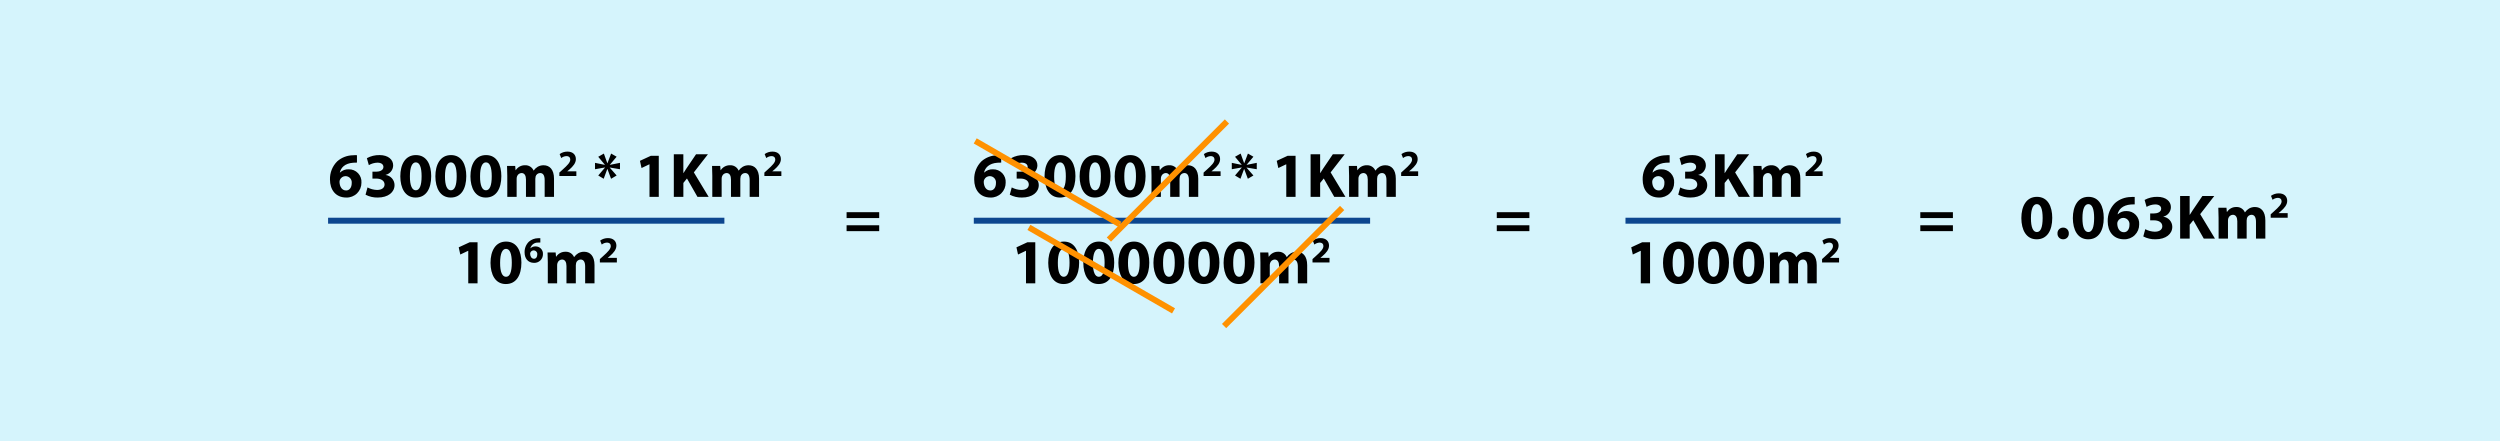
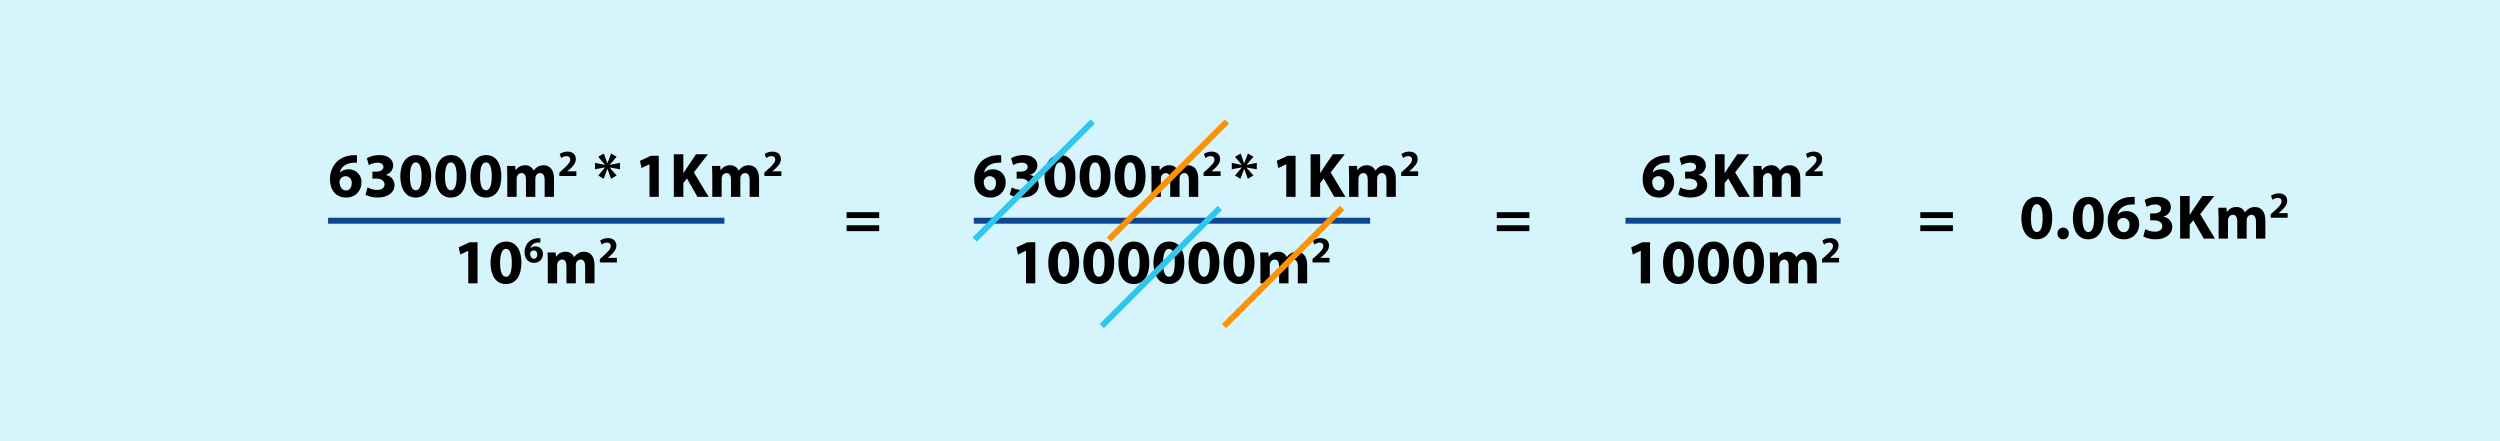
<svg xmlns="http://www.w3.org/2000/svg" width="838.211" height="147.848" viewBox="0 0 838.211 147.848">
-   <g id="Grupo_14549" data-name="Grupo 14549" transform="translate(-281 -2166)">
-     <path id="Trazado_24094" data-name="Trazado 24094" d="M0,0H838.211V147.848H0Z" transform="translate(281 2166)" fill="#d5f4fc" />
-     <path id="Trazado_24095" data-name="Trazado 24095" d="M9.682-13.962a6.78,6.78,0,0,0-1.292.021,8.178,8.178,0,0,0-5.3,2.013A8.262,8.262,0,0,0,.636-5.784C.636-2.5,2.436.233,6.123.233a4.927,4.927,0,0,0,5.064-4.979A4.18,4.18,0,0,0,6.928-9.237,3.985,3.985,0,0,0,4-8.157H3.941c.36-1.589,1.631-3.072,4.492-3.284a8.852,8.852,0,0,1,1.25-.042ZM6.059-2.14C4.6-2.14,3.9-3.453,3.835-4.915a1.691,1.691,0,0,1,.148-.826A2.063,2.063,0,0,1,5.869-6.949,2.1,2.1,0,0,1,7.924-4.576c0,1.4-.72,2.436-1.843,2.436Zm6.5,1.42a8.392,8.392,0,0,0,4.089.953c3.5,0,5.636-1.78,5.636-4.195A3.427,3.427,0,0,0,19.3-7.331v-.042a3.282,3.282,0,0,0,2.521-3.2c0-1.886-1.631-3.432-4.555-3.432a8.567,8.567,0,0,0-4.259,1.038l.657,2.331a6.112,6.112,0,0,1,2.86-.826c1.377,0,2.034.614,2.034,1.441,0,1.165-1.356,1.589-2.436,1.589h-1.25v2.309h1.314c1.4,0,2.754.614,2.754,1.992,0,1.017-.847,1.822-2.521,1.822a7.29,7.29,0,0,1-3.2-.847ZM29.386.233c3.475,0,5.191-2.945,5.191-7.182,0-3.771-1.462-7.055-5.127-7.055-3.559,0-5.233,3.136-5.233,7.14.021,3.9,1.589,7.1,5.148,7.1ZM29.407-2.2c-1.229,0-1.992-1.525-1.97-4.7,0-3.114.763-4.661,1.97-4.661,1.292,0,1.949,1.61,1.949,4.661,0,3.136-.678,4.7-1.928,4.7ZM41.145.233c3.475,0,5.191-2.945,5.191-7.182,0-3.771-1.462-7.055-5.127-7.055-3.559,0-5.233,3.136-5.233,7.14.021,3.9,1.589,7.1,5.148,7.1ZM41.166-2.2c-1.229,0-1.992-1.525-1.97-4.7,0-3.114.763-4.661,1.97-4.661,1.292,0,1.949,1.61,1.949,4.661,0,3.136-.678,4.7-1.928,4.7ZM52.9.233c3.475,0,5.191-2.945,5.191-7.182,0-3.771-1.462-7.055-5.127-7.055-3.559,0-5.233,3.136-5.233,7.14.021,3.9,1.589,7.1,5.148,7.1ZM52.925-2.2c-1.229,0-1.992-1.525-1.97-4.7,0-3.114.763-4.661,1.97-4.661,1.292,0,1.949,1.61,1.949,4.661,0,3.136-.678,4.7-1.928,4.7ZM60.086,0h3.136V-6.017a2.179,2.179,0,0,1,.127-.826,1.648,1.648,0,0,1,1.5-1.144c1.038,0,1.5.89,1.5,2.182V0h3.136V-6.059a3.353,3.353,0,0,1,.106-.805,1.6,1.6,0,0,1,1.5-1.123c1.038,0,1.525.869,1.525,2.373V0h3.136V-6.1c0-3.093-1.5-4.492-3.5-4.492a3.945,3.945,0,0,0-1.97.508,4.506,4.506,0,0,0-1.356,1.271H68.9a2.932,2.932,0,0,0-2.839-1.78,3.585,3.585,0,0,0-3.136,1.653h-.064l-.127-1.42H60c.042.932.085,2.013.085,3.305ZM83.243-7V-8.545H80.2v-.025l.742-.618c1.174-1.038,2.138-2.113,2.138-3.46,0-1.458-.989-2.521-2.818-2.521a4.407,4.407,0,0,0-2.62.828l.531,1.335a2.985,2.985,0,0,1,1.718-.655c.927,0,1.31.519,1.31,1.174-.012.939-.865,1.841-2.632,3.423l-1.026.927V-7ZM94.9-14.513l-1.229,3.242h-.042l-1.165-3.242-1.886,1.081,2.225,2.67v.042L89.5-11.4v2.14l3.326-.593.021.042L90.582-7.161l1.822,1.1,1.208-3.263.042-.021,1.229,3.284,1.864-1.1L94.459-9.767v-.064l3.411.572V-11.4l-3.39.678v-.042l2.267-2.691ZM107.764,0h3.114V-13.771H108.23l-3.665,1.695.53,2.415,2.627-1.25h.042Zm8.157,0h3.2V-4.661l1.208-1.5L123.845,0h3.75l-4.958-8.2,4.725-6.081h-3.983l-3.22,4.746c-.339.508-.678,1.017-1,1.568h-.042V-14.28h-3.2Zm12.9,0h3.136V-6.017a2.179,2.179,0,0,1,.127-.826,1.648,1.648,0,0,1,1.5-1.144c1.038,0,1.5.89,1.5,2.182V0h3.136V-6.059a3.354,3.354,0,0,1,.106-.805,1.6,1.6,0,0,1,1.5-1.123c1.038,0,1.525.869,1.525,2.373V0H144.5V-6.1c0-3.093-1.5-4.492-3.5-4.492a3.945,3.945,0,0,0-1.97.508,4.506,4.506,0,0,0-1.356,1.271h-.042a2.932,2.932,0,0,0-2.839-1.78,3.585,3.585,0,0,0-3.136,1.653H131.6l-.127-1.42h-2.733c.042.932.085,2.013.085,3.305Zm23.157-7V-8.545h-3.04v-.025l.742-.618c1.174-1.038,2.138-2.113,2.138-3.46,0-1.458-.989-2.521-2.818-2.521a4.407,4.407,0,0,0-2.62.828l.531,1.335a2.985,2.985,0,0,1,1.718-.655c.927,0,1.31.519,1.31,1.174-.012.939-.865,1.841-2.632,3.423l-1.026.927V-7Z" transform="translate(391 2232)" />
-     <path id="Trazado_24102" data-name="Trazado 24102" d="M9.682-13.962a6.78,6.78,0,0,0-1.292.021,8.178,8.178,0,0,0-5.3,2.013A8.262,8.262,0,0,0,.636-5.784C.636-2.5,2.436.233,6.123.233a4.927,4.927,0,0,0,5.064-4.979A4.18,4.18,0,0,0,6.928-9.237,3.985,3.985,0,0,0,4-8.157H3.941c.36-1.589,1.631-3.072,4.492-3.284a8.852,8.852,0,0,1,1.25-.042ZM6.059-2.14C4.6-2.14,3.9-3.453,3.835-4.915a1.691,1.691,0,0,1,.148-.826A2.063,2.063,0,0,1,5.869-6.949,2.1,2.1,0,0,1,7.924-4.576c0,1.4-.72,2.436-1.843,2.436Zm6.5,1.42a8.392,8.392,0,0,0,4.089.953c3.5,0,5.636-1.78,5.636-4.195A3.427,3.427,0,0,0,19.3-7.331v-.042a3.282,3.282,0,0,0,2.521-3.2c0-1.886-1.631-3.432-4.555-3.432a8.567,8.567,0,0,0-4.259,1.038l.657,2.331a6.112,6.112,0,0,1,2.86-.826c1.377,0,2.034.614,2.034,1.441,0,1.165-1.356,1.589-2.436,1.589h-1.25v2.309h1.314c1.4,0,2.754.614,2.754,1.992,0,1.017-.847,1.822-2.521,1.822a7.29,7.29,0,0,1-3.2-.847ZM24.916,0h3.2V-4.661l1.208-1.5L32.84,0h3.75L31.632-8.2l4.725-6.081H32.373l-3.22,4.746c-.339.508-.678,1.017-1,1.568h-.042V-14.28h-3.2Zm12.9,0h3.136V-6.017a2.179,2.179,0,0,1,.127-.826,1.648,1.648,0,0,1,1.5-1.144c1.038,0,1.5.89,1.5,2.182V0h3.136V-6.059a3.353,3.353,0,0,1,.106-.805,1.6,1.6,0,0,1,1.5-1.123c1.038,0,1.525.869,1.525,2.373V0H53.5V-6.1c0-3.093-1.5-4.492-3.5-4.492a3.945,3.945,0,0,0-1.97.508,4.506,4.506,0,0,0-1.356,1.271h-.042a2.932,2.932,0,0,0-2.839-1.78,3.585,3.585,0,0,0-3.136,1.653h-.064l-.127-1.42H37.734c.042.932.085,2.013.085,3.305ZM60.975-7V-8.545h-3.04v-.025l.741-.618c1.174-1.038,2.138-2.113,2.138-3.46,0-1.458-.989-2.521-2.818-2.521a4.407,4.407,0,0,0-2.62.828l.531,1.335a2.985,2.985,0,0,1,1.718-.655c.927,0,1.31.519,1.31,1.174-.012.939-.865,1.841-2.632,3.423l-1.026.927V-7Z" transform="translate(831.125 2232)" />
-     <path id="Trazado_24098" data-name="Trazado 24098" d="M9.682-13.962a6.78,6.78,0,0,0-1.292.021,8.178,8.178,0,0,0-5.3,2.013A8.262,8.262,0,0,0,.636-5.784C.636-2.5,2.436.233,6.123.233a4.927,4.927,0,0,0,5.064-4.979A4.18,4.18,0,0,0,6.928-9.237,3.985,3.985,0,0,0,4-8.157H3.941c.36-1.589,1.631-3.072,4.492-3.284a8.852,8.852,0,0,1,1.25-.042ZM6.059-2.14C4.6-2.14,3.9-3.453,3.835-4.915a1.691,1.691,0,0,1,.148-.826A2.063,2.063,0,0,1,5.869-6.949,2.1,2.1,0,0,1,7.924-4.576c0,1.4-.72,2.436-1.843,2.436Zm6.5,1.42a8.392,8.392,0,0,0,4.089.953c3.5,0,5.636-1.78,5.636-4.195A3.427,3.427,0,0,0,19.3-7.331v-.042a3.282,3.282,0,0,0,2.521-3.2c0-1.886-1.631-3.432-4.555-3.432a8.567,8.567,0,0,0-4.259,1.038l.657,2.331a6.112,6.112,0,0,1,2.86-.826c1.377,0,2.034.614,2.034,1.441,0,1.165-1.356,1.589-2.436,1.589h-1.25v2.309h1.314c1.4,0,2.754.614,2.754,1.992,0,1.017-.847,1.822-2.521,1.822a7.29,7.29,0,0,1-3.2-.847ZM29.386.233c3.475,0,5.191-2.945,5.191-7.182,0-3.771-1.462-7.055-5.127-7.055-3.559,0-5.233,3.136-5.233,7.14.021,3.9,1.589,7.1,5.148,7.1ZM29.407-2.2c-1.229,0-1.992-1.525-1.97-4.7,0-3.114.763-4.661,1.97-4.661,1.292,0,1.949,1.61,1.949,4.661,0,3.136-.678,4.7-1.928,4.7ZM41.145.233c3.475,0,5.191-2.945,5.191-7.182,0-3.771-1.462-7.055-5.127-7.055-3.559,0-5.233,3.136-5.233,7.14.021,3.9,1.589,7.1,5.148,7.1ZM41.166-2.2c-1.229,0-1.992-1.525-1.97-4.7,0-3.114.763-4.661,1.97-4.661,1.292,0,1.949,1.61,1.949,4.661,0,3.136-.678,4.7-1.928,4.7ZM52.9.233c3.475,0,5.191-2.945,5.191-7.182,0-3.771-1.462-7.055-5.127-7.055-3.559,0-5.233,3.136-5.233,7.14.021,3.9,1.589,7.1,5.148,7.1ZM52.925-2.2c-1.229,0-1.992-1.525-1.97-4.7,0-3.114.763-4.661,1.97-4.661,1.292,0,1.949,1.61,1.949,4.661,0,3.136-.678,4.7-1.928,4.7ZM60.086,0h3.136V-6.017a2.179,2.179,0,0,1,.127-.826,1.648,1.648,0,0,1,1.5-1.144c1.038,0,1.5.89,1.5,2.182V0h3.136V-6.059a3.353,3.353,0,0,1,.106-.805,1.6,1.6,0,0,1,1.5-1.123c1.038,0,1.525.869,1.525,2.373V0h3.136V-6.1c0-3.093-1.5-4.492-3.5-4.492a3.945,3.945,0,0,0-1.97.508,4.506,4.506,0,0,0-1.356,1.271H68.9a2.932,2.932,0,0,0-2.839-1.78,3.585,3.585,0,0,0-3.136,1.653h-.064l-.127-1.42H60c.042.932.085,2.013.085,3.305ZM83.243-7V-8.545H80.2v-.025l.742-.618c1.174-1.038,2.138-2.113,2.138-3.46,0-1.458-.989-2.521-2.818-2.521a4.407,4.407,0,0,0-2.62.828l.531,1.335a2.985,2.985,0,0,1,1.718-.655c.927,0,1.31.519,1.31,1.174-.012.939-.865,1.841-2.632,3.423l-1.026.927V-7Zm9.165-7.513-1.229,3.242h-.042l-1.165-3.242-1.886,1.081,2.225,2.67v.042L87-11.4v2.14l3.326-.593.021.042L88.085-7.161l1.822,1.1,1.208-3.263.042-.021,1.229,3.284,1.864-1.1L91.963-9.767v-.064l3.411.572V-11.4l-3.39.678v-.042l2.267-2.691ZM105.268,0h3.114V-13.771h-2.648l-3.665,1.695.53,2.415,2.627-1.25h.042Zm8.157,0h3.2V-4.661l1.208-1.5L121.349,0h3.75l-4.958-8.2,4.725-6.081h-3.983l-3.22,4.746c-.339.508-.678,1.017-1,1.568h-.042V-14.28h-3.2Zm12.9,0h3.136V-6.017a2.179,2.179,0,0,1,.127-.826,1.648,1.648,0,0,1,1.5-1.144c1.038,0,1.5.89,1.5,2.182V0h3.136V-6.059a3.354,3.354,0,0,1,.106-.805,1.6,1.6,0,0,1,1.5-1.123c1.038,0,1.525.869,1.525,2.373V0h3.136V-6.1c0-3.093-1.5-4.492-3.5-4.492a3.945,3.945,0,0,0-1.97.508,4.506,4.506,0,0,0-1.356,1.271h-.042a2.932,2.932,0,0,0-2.839-1.78,3.585,3.585,0,0,0-3.136,1.653H129.1l-.127-1.42h-2.733c.042.932.085,2.013.085,3.305Zm23.157-7V-8.545h-3.04v-.025l.742-.618c1.174-1.038,2.138-2.113,2.138-3.46,0-1.458-.989-2.521-2.818-2.521a4.407,4.407,0,0,0-2.62.828l.531,1.335a2.985,2.985,0,0,1,1.718-.655c.927,0,1.31.519,1.31,1.174-.012.939-.865,1.841-2.632,3.423l-1.026.927V-7Z" transform="translate(607 2232)" />
-     <path id="Trazado_24103" data-name="Trazado 24103" d="M11.78-6.886v-1.97H.847v1.97Zm0,4.386V-4.47H.847V-2.5ZM39.895.233c3.475,0,5.191-2.945,5.191-7.182,0-3.771-1.462-7.055-5.127-7.055-3.559,0-5.233,3.136-5.233,7.14.021,3.9,1.589,7.1,5.148,7.1ZM39.916-2.2c-1.229,0-1.992-1.525-1.97-4.7,0-3.114.763-4.661,1.97-4.661,1.292,0,1.949,1.61,1.949,4.661,0,3.136-.678,4.7-1.928,4.7ZM48.73.233a1.847,1.847,0,0,0,1.907-1.949,1.848,1.848,0,0,0-1.886-1.97,1.853,1.853,0,0,0-1.907,1.97A1.849,1.849,0,0,0,48.708.233Zm8.432,0c3.475,0,5.191-2.945,5.191-7.182,0-3.771-1.462-7.055-5.127-7.055-3.559,0-5.233,3.136-5.233,7.14.021,3.9,1.589,7.1,5.148,7.1ZM57.183-2.2c-1.229,0-1.992-1.525-1.97-4.7,0-3.114.763-4.661,1.97-4.661,1.292,0,1.949,1.61,1.949,4.661,0,3.136-.678,4.7-1.928,4.7ZM72.734-13.962a6.78,6.78,0,0,0-1.292.021,8.178,8.178,0,0,0-5.3,2.013,8.262,8.262,0,0,0-2.458,6.144c0,3.284,1.8,6.017,5.487,6.017a4.927,4.927,0,0,0,5.064-4.979A4.18,4.18,0,0,0,69.98-9.237a3.985,3.985,0,0,0-2.924,1.081h-.064c.36-1.589,1.631-3.072,4.492-3.284a8.852,8.852,0,0,1,1.25-.042ZM69.111-2.14c-1.462,0-2.161-1.314-2.225-2.775a1.691,1.691,0,0,1,.148-.826,2.063,2.063,0,0,1,1.886-1.208,2.1,2.1,0,0,1,2.055,2.373c0,1.4-.72,2.436-1.843,2.436Zm6.5,1.42A8.392,8.392,0,0,0,79.7.233c3.5,0,5.636-1.78,5.636-4.195a3.427,3.427,0,0,0-2.987-3.369v-.042a3.282,3.282,0,0,0,2.521-3.2c0-1.886-1.631-3.432-4.555-3.432a8.567,8.567,0,0,0-4.259,1.038l.657,2.331a6.112,6.112,0,0,1,2.86-.826c1.377,0,2.034.614,2.034,1.441,0,1.165-1.356,1.589-2.436,1.589h-1.25v2.309h1.314c1.4,0,2.754.614,2.754,1.992,0,1.017-.847,1.822-2.521,1.822a7.29,7.29,0,0,1-3.2-.847ZM87.968,0h3.2V-4.661l1.208-1.5L95.892,0h3.75L94.684-8.2l4.725-6.081H95.425L92.2-9.534c-.339.508-.678,1.017-1,1.568h-.042V-14.28h-3.2Zm12.9,0h3.136V-6.017a2.179,2.179,0,0,1,.127-.826,1.648,1.648,0,0,1,1.5-1.144c1.038,0,1.5.89,1.5,2.182V0h3.136V-6.059a3.353,3.353,0,0,1,.106-.805,1.6,1.6,0,0,1,1.5-1.123c1.038,0,1.525.869,1.525,2.373V0h3.136V-6.1c0-3.093-1.5-4.492-3.5-4.492a3.945,3.945,0,0,0-1.97.508,4.506,4.506,0,0,0-1.356,1.271h-.042a2.932,2.932,0,0,0-2.839-1.78,3.585,3.585,0,0,0-3.136,1.653h-.064l-.127-1.42h-2.733c.042.932.085,2.013.085,3.305Zm23.157-7V-8.545h-3.04v-.025l.742-.618c1.174-1.038,2.138-2.113,2.138-3.46,0-1.458-.989-2.521-2.818-2.521a4.407,4.407,0,0,0-2.62.828l.531,1.335a2.985,2.985,0,0,1,1.718-.655c.927,0,1.31.519,1.31,1.174-.012.939-.865,1.841-2.632,3.423l-1.026.927V-7Z" transform="translate(924 2246)" />
-     <path id="Trazado_24097" data-name="Trazado 24097" d="M11.78-6.886v-1.97H.847v1.97Zm0,4.386V-4.47H.847V-2.5Z" transform="translate(564 2246)" />
-     <path id="Trazado_24100" data-name="Trazado 24100" d="M11.78-6.886v-1.97H.847v1.97Zm0,4.386V-4.47H.847V-2.5Z" transform="translate(782 2246)" />
-     <path id="Trazado_24096" data-name="Trazado 24096" d="M5,0H8.115V-13.771H5.466L1.8-12.076l.53,2.415,2.627-1.25H5ZM17.627.233c3.475,0,5.191-2.945,5.191-7.182,0-3.771-1.462-7.055-5.127-7.055-3.559,0-5.233,3.136-5.233,7.14.021,3.9,1.589,7.1,5.148,7.1ZM17.649-2.2c-1.229,0-1.992-1.525-1.97-4.7,0-3.114.763-4.661,1.97-4.661,1.292,0,1.949,1.61,1.949,4.661,0,3.136-.678,4.7-1.928,4.7ZM29.165-15.144a3.955,3.955,0,0,0-.754.012,4.77,4.77,0,0,0-3.09,1.174,4.819,4.819,0,0,0-1.434,3.584c0,1.916,1.05,3.51,3.2,3.51a2.874,2.874,0,0,0,2.954-2.9,2.438,2.438,0,0,0-2.484-2.62,2.324,2.324,0,0,0-1.705.63h-.037a2.562,2.562,0,0,1,2.62-1.916,5.164,5.164,0,0,1,.729-.025Zm-2.113,6.9c-.853,0-1.261-.766-1.3-1.619a.986.986,0,0,1,.087-.482,1.2,1.2,0,0,1,1.1-.7,1.228,1.228,0,0,1,1.2,1.384c0,.816-.42,1.421-1.075,1.421ZM31.669,0H34.8V-6.017a2.179,2.179,0,0,1,.127-.826,1.648,1.648,0,0,1,1.5-1.144c1.038,0,1.5.89,1.5,2.182V0h3.136V-6.059a3.353,3.353,0,0,1,.106-.805,1.6,1.6,0,0,1,1.5-1.123c1.038,0,1.525.869,1.525,2.373V0h3.136V-6.1c0-3.093-1.5-4.492-3.5-4.492a3.945,3.945,0,0,0-1.97.508,4.506,4.506,0,0,0-1.356,1.271h-.042a2.932,2.932,0,0,0-2.839-1.78,3.585,3.585,0,0,0-3.136,1.653h-.064l-.127-1.42H31.584c.042.932.085,2.013.085,3.305ZM54.825-7V-8.545h-3.04v-.025l.741-.618c1.174-1.038,2.138-2.113,2.138-3.46,0-1.458-.989-2.521-2.818-2.521a4.407,4.407,0,0,0-2.62.828l.531,1.335a2.985,2.985,0,0,1,1.718-.655c.927,0,1.31.519,1.31,1.174-.012.939-.865,1.841-2.632,3.423l-1.026.927V-7Z" transform="translate(433 2261)" />
-     <path id="Trazado_24101" data-name="Trazado 24101" d="M5,0H8.115V-13.771H5.466L1.8-12.076l.53,2.415,2.627-1.25H5ZM17.627.233c3.475,0,5.191-2.945,5.191-7.182,0-3.771-1.462-7.055-5.127-7.055-3.559,0-5.233,3.136-5.233,7.14.021,3.9,1.589,7.1,5.148,7.1ZM17.649-2.2c-1.229,0-1.992-1.525-1.97-4.7,0-3.114.763-4.661,1.97-4.661,1.292,0,1.949,1.61,1.949,4.661,0,3.136-.678,4.7-1.928,4.7ZM29.386.233c3.475,0,5.191-2.945,5.191-7.182,0-3.771-1.462-7.055-5.127-7.055-3.559,0-5.233,3.136-5.233,7.14.021,3.9,1.589,7.1,5.148,7.1ZM29.407-2.2c-1.229,0-1.992-1.525-1.97-4.7,0-3.114.763-4.661,1.97-4.661,1.292,0,1.949,1.61,1.949,4.661,0,3.136-.678,4.7-1.928,4.7ZM41.145.233c3.475,0,5.191-2.945,5.191-7.182,0-3.771-1.462-7.055-5.127-7.055-3.559,0-5.233,3.136-5.233,7.14.021,3.9,1.589,7.1,5.148,7.1ZM41.166-2.2c-1.229,0-1.992-1.525-1.97-4.7,0-3.114.763-4.661,1.97-4.661,1.292,0,1.949,1.61,1.949,4.661,0,3.136-.678,4.7-1.928,4.7ZM48.327,0h3.136V-6.017a2.179,2.179,0,0,1,.127-.826,1.648,1.648,0,0,1,1.5-1.144c1.038,0,1.5.89,1.5,2.182V0h3.136V-6.059a3.353,3.353,0,0,1,.106-.805,1.6,1.6,0,0,1,1.5-1.123c1.038,0,1.525.869,1.525,2.373V0h3.136V-6.1c0-3.093-1.5-4.492-3.5-4.492a3.945,3.945,0,0,0-1.97.508,4.506,4.506,0,0,0-1.356,1.271h-.042a2.932,2.932,0,0,0-2.839-1.78,3.585,3.585,0,0,0-3.136,1.653H51.1l-.127-1.42H48.242c.042.932.085,2.013.085,3.305ZM71.484-7V-8.545h-3.04v-.025l.742-.618c1.174-1.038,2.138-2.113,2.138-3.46,0-1.458-.989-2.521-2.818-2.521a4.407,4.407,0,0,0-2.62.828l.531,1.335a2.985,2.985,0,0,1,1.718-.655c.927,0,1.31.519,1.31,1.174-.012.939-.865,1.841-2.632,3.423l-1.026.927V-7Z" transform="translate(826.125 2261)" />
-     <path id="Trazado_24099" data-name="Trazado 24099" d="M5,0H8.115V-13.771H5.466L1.8-12.076l.53,2.415,2.627-1.25H5ZM17.627.233c3.475,0,5.191-2.945,5.191-7.182,0-3.771-1.462-7.055-5.127-7.055-3.559,0-5.233,3.136-5.233,7.14.021,3.9,1.589,7.1,5.148,7.1ZM17.649-2.2c-1.229,0-1.992-1.525-1.97-4.7,0-3.114.763-4.661,1.97-4.661,1.292,0,1.949,1.61,1.949,4.661,0,3.136-.678,4.7-1.928,4.7ZM29.386.233c3.475,0,5.191-2.945,5.191-7.182,0-3.771-1.462-7.055-5.127-7.055-3.559,0-5.233,3.136-5.233,7.14.021,3.9,1.589,7.1,5.148,7.1ZM29.407-2.2c-1.229,0-1.992-1.525-1.97-4.7,0-3.114.763-4.661,1.97-4.661,1.292,0,1.949,1.61,1.949,4.661,0,3.136-.678,4.7-1.928,4.7ZM41.145.233c3.475,0,5.191-2.945,5.191-7.182,0-3.771-1.462-7.055-5.127-7.055-3.559,0-5.233,3.136-5.233,7.14.021,3.9,1.589,7.1,5.148,7.1ZM41.166-2.2c-1.229,0-1.992-1.525-1.97-4.7,0-3.114.763-4.661,1.97-4.661,1.292,0,1.949,1.61,1.949,4.661,0,3.136-.678,4.7-1.928,4.7ZM52.9.233c3.475,0,5.191-2.945,5.191-7.182,0-3.771-1.462-7.055-5.127-7.055-3.559,0-5.233,3.136-5.233,7.14.021,3.9,1.589,7.1,5.148,7.1ZM52.925-2.2c-1.229,0-1.992-1.525-1.97-4.7,0-3.114.763-4.661,1.97-4.661,1.292,0,1.949,1.61,1.949,4.661,0,3.136-.678,4.7-1.928,4.7ZM64.662.233c3.475,0,5.191-2.945,5.191-7.182,0-3.771-1.462-7.055-5.127-7.055-3.559,0-5.233,3.136-5.233,7.14.021,3.9,1.589,7.1,5.148,7.1ZM64.683-2.2c-1.229,0-1.992-1.525-1.97-4.7,0-3.114.763-4.661,1.97-4.661,1.292,0,1.949,1.61,1.949,4.661,0,3.136-.678,4.7-1.928,4.7ZM76.421.233c3.475,0,5.191-2.945,5.191-7.182,0-3.771-1.462-7.055-5.127-7.055-3.559,0-5.233,3.136-5.233,7.14.021,3.9,1.589,7.1,5.148,7.1ZM76.442-2.2c-1.229,0-1.992-1.525-1.97-4.7,0-3.114.763-4.661,1.97-4.661,1.292,0,1.949,1.61,1.949,4.661,0,3.136-.678,4.7-1.928,4.7ZM83.6,0h3.136V-6.017a2.179,2.179,0,0,1,.127-.826,1.648,1.648,0,0,1,1.5-1.144c1.038,0,1.5.89,1.5,2.182V0H93.01V-6.059a3.353,3.353,0,0,1,.106-.805,1.6,1.6,0,0,1,1.5-1.123c1.038,0,1.525.869,1.525,2.373V0h3.136V-6.1c0-3.093-1.5-4.492-3.5-4.492a3.945,3.945,0,0,0-1.97.508,4.506,4.506,0,0,0-1.356,1.271h-.042a2.932,2.932,0,0,0-2.839-1.78,3.585,3.585,0,0,0-3.136,1.653h-.064l-.127-1.42H83.518c.042.932.085,2.013.085,3.305ZM106.76-7V-8.545h-3.04v-.025l.742-.618c1.174-1.038,2.138-2.113,2.138-3.46,0-1.458-.989-2.521-2.818-2.521a4.407,4.407,0,0,0-2.62.828l.531,1.335a2.985,2.985,0,0,1,1.718-.655c.927,0,1.31.519,1.31,1.174-.012.939-.865,1.841-2.632,3.423l-1.026.927V-7Z" transform="translate(620 2261)" />
-     <path id="Trazado_24088" data-name="Trazado 24088" d="M4124,2212h132.875" transform="translate(-3733 28)" fill="none" stroke="#0d468f" stroke-width="2" />
-     <path id="Trazado_24082" data-name="Trazado 24082" d="M4124,2212h72.125" transform="translate(-3298 28)" fill="none" stroke="#0d468f" stroke-width="2" />
-     <path id="Trazado_24083" data-name="Trazado 24083" d="M4124,2212h132.875" transform="translate(-3516.5 28)" fill="none" stroke="#0d468f" stroke-width="2" />
-     <path id="Trazado_24085" data-name="Trazado 24085" d="M4380.789,2154.316l39.585-39.585" transform="translate(-3728 92)" fill="none" stroke="#ff9100" stroke-width="2" />
-     <path id="Trazado_24084" data-name="Trazado 24084" d="M4380.789,2154.316l39.585-39.585" transform="translate(-3689.375 121)" fill="none" stroke="#ff9100" stroke-width="2" />
-     <path id="Trazado_24087" data-name="Trazado 24087" d="M4380.789,2154.316l39.585-39.585" transform="matrix(0.259, 0.966, -0.966, 0.259, 1554.419, -2576.567)" fill="none" stroke="#ff9100" stroke-width="2" />
-     <path id="Trazado_24086" data-name="Trazado 24086" d="M4380.789,2154.316l39.585-39.585" transform="matrix(0.259, 0.966, -0.966, 0.259, 1572.419, -2547.567)" fill="none" stroke="#ff9100" stroke-width="2" />
+   <g id="Grupo_14563" data-name="Grupo 14563" transform="translate(-281 -2350)">
+     <path id="Trazado_24168" data-name="Trazado 24168" d="M0,0H838.211V147.848H0Z" transform="translate(281 2350)" fill="#d5f4fc" />
+     <path id="Trazado_24181" data-name="Trazado 24181" d="M9.682-13.962a6.78,6.78,0,0,0-1.292.021,8.178,8.178,0,0,0-5.3,2.013A8.262,8.262,0,0,0,.636-5.784C.636-2.5,2.436.233,6.123.233a4.927,4.927,0,0,0,5.064-4.979A4.18,4.18,0,0,0,6.928-9.237,3.985,3.985,0,0,0,4-8.157H3.941c.36-1.589,1.631-3.072,4.492-3.284a8.852,8.852,0,0,1,1.25-.042ZM6.059-2.14C4.6-2.14,3.9-3.453,3.835-4.915a1.691,1.691,0,0,1,.148-.826A2.063,2.063,0,0,1,5.869-6.949,2.1,2.1,0,0,1,7.924-4.576c0,1.4-.72,2.436-1.843,2.436Zm6.5,1.42a8.392,8.392,0,0,0,4.089.953c3.5,0,5.636-1.78,5.636-4.195A3.427,3.427,0,0,0,19.3-7.331v-.042a3.282,3.282,0,0,0,2.521-3.2c0-1.886-1.631-3.432-4.555-3.432a8.567,8.567,0,0,0-4.259,1.038l.657,2.331a6.112,6.112,0,0,1,2.86-.826c1.377,0,2.034.614,2.034,1.441,0,1.165-1.356,1.589-2.436,1.589h-1.25v2.309h1.314c1.4,0,2.754.614,2.754,1.992,0,1.017-.847,1.822-2.521,1.822a7.29,7.29,0,0,1-3.2-.847ZM29.386.233c3.475,0,5.191-2.945,5.191-7.182,0-3.771-1.462-7.055-5.127-7.055-3.559,0-5.233,3.136-5.233,7.14.021,3.9,1.589,7.1,5.148,7.1ZM29.407-2.2c-1.229,0-1.992-1.525-1.97-4.7,0-3.114.763-4.661,1.97-4.661,1.292,0,1.949,1.61,1.949,4.661,0,3.136-.678,4.7-1.928,4.7ZM41.145.233c3.475,0,5.191-2.945,5.191-7.182,0-3.771-1.462-7.055-5.127-7.055-3.559,0-5.233,3.136-5.233,7.14.021,3.9,1.589,7.1,5.148,7.1ZM41.166-2.2c-1.229,0-1.992-1.525-1.97-4.7,0-3.114.763-4.661,1.97-4.661,1.292,0,1.949,1.61,1.949,4.661,0,3.136-.678,4.7-1.928,4.7ZM52.9.233c3.475,0,5.191-2.945,5.191-7.182,0-3.771-1.462-7.055-5.127-7.055-3.559,0-5.233,3.136-5.233,7.14.021,3.9,1.589,7.1,5.148,7.1ZM52.925-2.2c-1.229,0-1.992-1.525-1.97-4.7,0-3.114.763-4.661,1.97-4.661,1.292,0,1.949,1.61,1.949,4.661,0,3.136-.678,4.7-1.928,4.7ZM60.086,0h3.136V-6.017a2.179,2.179,0,0,1,.127-.826,1.648,1.648,0,0,1,1.5-1.144c1.038,0,1.5.89,1.5,2.182V0h3.136V-6.059a3.353,3.353,0,0,1,.106-.805,1.6,1.6,0,0,1,1.5-1.123c1.038,0,1.525.869,1.525,2.373V0h3.136V-6.1c0-3.093-1.5-4.492-3.5-4.492a3.945,3.945,0,0,0-1.97.508,4.506,4.506,0,0,0-1.356,1.271H68.9a2.932,2.932,0,0,0-2.839-1.78,3.585,3.585,0,0,0-3.136,1.653h-.064l-.127-1.42H60c.042.932.085,2.013.085,3.305ZM83.243-7V-8.545H80.2v-.025l.742-.618c1.174-1.038,2.138-2.113,2.138-3.46,0-1.458-.989-2.521-2.818-2.521a4.407,4.407,0,0,0-2.62.828l.531,1.335a2.985,2.985,0,0,1,1.718-.655c.927,0,1.31.519,1.31,1.174-.012.939-.865,1.841-2.632,3.423l-1.026.927V-7ZM94.9-14.513l-1.229,3.242h-.042l-1.165-3.242-1.886,1.081,2.225,2.67v.042L89.5-11.4v2.14l3.326-.593.021.042L90.582-7.161l1.822,1.1,1.208-3.263.042-.021,1.229,3.284,1.864-1.1L94.459-9.767v-.064l3.411.572V-11.4l-3.39.678v-.042l2.267-2.691ZM107.764,0h3.114V-13.771H108.23l-3.665,1.695.53,2.415,2.627-1.25h.042Zm8.157,0h3.2V-4.661l1.208-1.5L123.845,0h3.75l-4.958-8.2,4.725-6.081h-3.983l-3.22,4.746c-.339.508-.678,1.017-1,1.568h-.042V-14.28h-3.2Zm12.9,0h3.136V-6.017a2.179,2.179,0,0,1,.127-.826,1.648,1.648,0,0,1,1.5-1.144c1.038,0,1.5.89,1.5,2.182V0h3.136V-6.059a3.354,3.354,0,0,1,.106-.805,1.6,1.6,0,0,1,1.5-1.123c1.038,0,1.525.869,1.525,2.373V0H144.5V-6.1c0-3.093-1.5-4.492-3.5-4.492a3.945,3.945,0,0,0-1.97.508,4.506,4.506,0,0,0-1.356,1.271h-.042a2.932,2.932,0,0,0-2.839-1.78,3.585,3.585,0,0,0-3.136,1.653H131.6l-.127-1.42h-2.733c.042.932.085,2.013.085,3.305Zm23.157-7V-8.545h-3.04v-.025l.742-.618c1.174-1.038,2.138-2.113,2.138-3.46,0-1.458-.989-2.521-2.818-2.521a4.407,4.407,0,0,0-2.62.828l.531,1.335a2.985,2.985,0,0,1,1.718-.655c.927,0,1.31.519,1.31,1.174-.012.939-.865,1.841-2.632,3.423l-1.026.927V-7Z" transform="translate(391 2416)" />
+     <path id="Trazado_24182" data-name="Trazado 24182" d="M9.682-13.962a6.78,6.78,0,0,0-1.292.021,8.178,8.178,0,0,0-5.3,2.013A8.262,8.262,0,0,0,.636-5.784C.636-2.5,2.436.233,6.123.233a4.927,4.927,0,0,0,5.064-4.979A4.18,4.18,0,0,0,6.928-9.237,3.985,3.985,0,0,0,4-8.157H3.941c.36-1.589,1.631-3.072,4.492-3.284a8.852,8.852,0,0,1,1.25-.042ZM6.059-2.14C4.6-2.14,3.9-3.453,3.835-4.915a1.691,1.691,0,0,1,.148-.826A2.063,2.063,0,0,1,5.869-6.949,2.1,2.1,0,0,1,7.924-4.576c0,1.4-.72,2.436-1.843,2.436Zm6.5,1.42a8.392,8.392,0,0,0,4.089.953c3.5,0,5.636-1.78,5.636-4.195A3.427,3.427,0,0,0,19.3-7.331v-.042a3.282,3.282,0,0,0,2.521-3.2c0-1.886-1.631-3.432-4.555-3.432a8.567,8.567,0,0,0-4.259,1.038l.657,2.331a6.112,6.112,0,0,1,2.86-.826c1.377,0,2.034.614,2.034,1.441,0,1.165-1.356,1.589-2.436,1.589h-1.25v2.309h1.314c1.4,0,2.754.614,2.754,1.992,0,1.017-.847,1.822-2.521,1.822a7.29,7.29,0,0,1-3.2-.847ZM24.916,0h3.2V-4.661l1.208-1.5L32.84,0h3.75L31.632-8.2l4.725-6.081H32.373l-3.22,4.746c-.339.508-.678,1.017-1,1.568h-.042V-14.28h-3.2Zm12.9,0h3.136V-6.017a2.179,2.179,0,0,1,.127-.826,1.648,1.648,0,0,1,1.5-1.144c1.038,0,1.5.89,1.5,2.182V0h3.136V-6.059a3.353,3.353,0,0,1,.106-.805,1.6,1.6,0,0,1,1.5-1.123c1.038,0,1.525.869,1.525,2.373V0H53.5V-6.1c0-3.093-1.5-4.492-3.5-4.492a3.945,3.945,0,0,0-1.97.508,4.506,4.506,0,0,0-1.356,1.271h-.042a2.932,2.932,0,0,0-2.839-1.78,3.585,3.585,0,0,0-3.136,1.653h-.064l-.127-1.42H37.734c.042.932.085,2.013.085,3.305ZM60.975-7V-8.545h-3.04v-.025l.741-.618c1.174-1.038,2.138-2.113,2.138-3.46,0-1.458-.989-2.521-2.818-2.521a4.407,4.407,0,0,0-2.62.828l.531,1.335a2.985,2.985,0,0,1,1.718-.655c.927,0,1.31.519,1.31,1.174-.012.939-.865,1.841-2.632,3.423l-1.026.927V-7Z" transform="translate(831.125 2416)" />
+     <path id="Trazado_24183" data-name="Trazado 24183" d="M9.682-13.962a6.78,6.78,0,0,0-1.292.021,8.178,8.178,0,0,0-5.3,2.013A8.262,8.262,0,0,0,.636-5.784C.636-2.5,2.436.233,6.123.233a4.927,4.927,0,0,0,5.064-4.979A4.18,4.18,0,0,0,6.928-9.237,3.985,3.985,0,0,0,4-8.157H3.941c.36-1.589,1.631-3.072,4.492-3.284a8.852,8.852,0,0,1,1.25-.042ZM6.059-2.14C4.6-2.14,3.9-3.453,3.835-4.915a1.691,1.691,0,0,1,.148-.826A2.063,2.063,0,0,1,5.869-6.949,2.1,2.1,0,0,1,7.924-4.576c0,1.4-.72,2.436-1.843,2.436Zm6.5,1.42a8.392,8.392,0,0,0,4.089.953c3.5,0,5.636-1.78,5.636-4.195A3.427,3.427,0,0,0,19.3-7.331v-.042a3.282,3.282,0,0,0,2.521-3.2c0-1.886-1.631-3.432-4.555-3.432a8.567,8.567,0,0,0-4.259,1.038l.657,2.331a6.112,6.112,0,0,1,2.86-.826c1.377,0,2.034.614,2.034,1.441,0,1.165-1.356,1.589-2.436,1.589h-1.25v2.309h1.314c1.4,0,2.754.614,2.754,1.992,0,1.017-.847,1.822-2.521,1.822a7.29,7.29,0,0,1-3.2-.847ZM29.386.233c3.475,0,5.191-2.945,5.191-7.182,0-3.771-1.462-7.055-5.127-7.055-3.559,0-5.233,3.136-5.233,7.14.021,3.9,1.589,7.1,5.148,7.1ZM29.407-2.2c-1.229,0-1.992-1.525-1.97-4.7,0-3.114.763-4.661,1.97-4.661,1.292,0,1.949,1.61,1.949,4.661,0,3.136-.678,4.7-1.928,4.7ZM41.145.233c3.475,0,5.191-2.945,5.191-7.182,0-3.771-1.462-7.055-5.127-7.055-3.559,0-5.233,3.136-5.233,7.14.021,3.9,1.589,7.1,5.148,7.1ZM41.166-2.2c-1.229,0-1.992-1.525-1.97-4.7,0-3.114.763-4.661,1.97-4.661,1.292,0,1.949,1.61,1.949,4.661,0,3.136-.678,4.7-1.928,4.7ZM52.9.233c3.475,0,5.191-2.945,5.191-7.182,0-3.771-1.462-7.055-5.127-7.055-3.559,0-5.233,3.136-5.233,7.14.021,3.9,1.589,7.1,5.148,7.1ZM52.925-2.2c-1.229,0-1.992-1.525-1.97-4.7,0-3.114.763-4.661,1.97-4.661,1.292,0,1.949,1.61,1.949,4.661,0,3.136-.678,4.7-1.928,4.7ZM60.086,0h3.136V-6.017a2.179,2.179,0,0,1,.127-.826,1.648,1.648,0,0,1,1.5-1.144c1.038,0,1.5.89,1.5,2.182V0h3.136V-6.059a3.353,3.353,0,0,1,.106-.805,1.6,1.6,0,0,1,1.5-1.123c1.038,0,1.525.869,1.525,2.373V0h3.136V-6.1c0-3.093-1.5-4.492-3.5-4.492a3.945,3.945,0,0,0-1.97.508,4.506,4.506,0,0,0-1.356,1.271H68.9a2.932,2.932,0,0,0-2.839-1.78,3.585,3.585,0,0,0-3.136,1.653h-.064l-.127-1.42H60c.042.932.085,2.013.085,3.305ZM83.243-7V-8.545H80.2v-.025l.742-.618c1.174-1.038,2.138-2.113,2.138-3.46,0-1.458-.989-2.521-2.818-2.521a4.407,4.407,0,0,0-2.62.828l.531,1.335a2.985,2.985,0,0,1,1.718-.655c.927,0,1.31.519,1.31,1.174-.012.939-.865,1.841-2.632,3.423l-1.026.927V-7Zm9.165-7.513-1.229,3.242h-.042l-1.165-3.242-1.886,1.081,2.225,2.67v.042L87-11.4v2.14l3.326-.593.021.042L88.085-7.161l1.822,1.1,1.208-3.263.042-.021,1.229,3.284,1.864-1.1L91.963-9.767v-.064l3.411.572V-11.4l-3.39.678v-.042l2.267-2.691ZM105.268,0h3.114V-13.771h-2.648l-3.665,1.695.53,2.415,2.627-1.25h.042Zm8.157,0h3.2V-4.661l1.208-1.5L121.349,0h3.75l-4.958-8.2,4.725-6.081h-3.983l-3.22,4.746c-.339.508-.678,1.017-1,1.568h-.042V-14.28h-3.2Zm12.9,0h3.136V-6.017a2.179,2.179,0,0,1,.127-.826,1.648,1.648,0,0,1,1.5-1.144c1.038,0,1.5.89,1.5,2.182V0h3.136V-6.059a3.354,3.354,0,0,1,.106-.805,1.6,1.6,0,0,1,1.5-1.123c1.038,0,1.525.869,1.525,2.373V0h3.136V-6.1c0-3.093-1.5-4.492-3.5-4.492a3.945,3.945,0,0,0-1.97.508,4.506,4.506,0,0,0-1.356,1.271h-.042a2.932,2.932,0,0,0-2.839-1.78,3.585,3.585,0,0,0-3.136,1.653H129.1l-.127-1.42h-2.733c.042.932.085,2.013.085,3.305Zm23.157-7V-8.545h-3.04v-.025l.742-.618c1.174-1.038,2.138-2.113,2.138-3.46,0-1.458-.989-2.521-2.818-2.521a4.407,4.407,0,0,0-2.62.828l.531,1.335a2.985,2.985,0,0,1,1.718-.655c.927,0,1.31.519,1.31,1.174-.012.939-.865,1.841-2.632,3.423l-1.026.927V-7Z" transform="translate(607 2416)" />
+     <path id="Trazado_24173" data-name="Trazado 24173" d="M11.78-6.886v-1.97H.847v1.97Zm0,4.386V-4.47H.847V-2.5ZM39.895.233c3.475,0,5.191-2.945,5.191-7.182,0-3.771-1.462-7.055-5.127-7.055-3.559,0-5.233,3.136-5.233,7.14.021,3.9,1.589,7.1,5.148,7.1ZM39.916-2.2c-1.229,0-1.992-1.525-1.97-4.7,0-3.114.763-4.661,1.97-4.661,1.292,0,1.949,1.61,1.949,4.661,0,3.136-.678,4.7-1.928,4.7ZM48.73.233a1.847,1.847,0,0,0,1.907-1.949,1.848,1.848,0,0,0-1.886-1.97,1.853,1.853,0,0,0-1.907,1.97A1.849,1.849,0,0,0,48.708.233Zm8.432,0c3.475,0,5.191-2.945,5.191-7.182,0-3.771-1.462-7.055-5.127-7.055-3.559,0-5.233,3.136-5.233,7.14.021,3.9,1.589,7.1,5.148,7.1ZM57.183-2.2c-1.229,0-1.992-1.525-1.97-4.7,0-3.114.763-4.661,1.97-4.661,1.292,0,1.949,1.61,1.949,4.661,0,3.136-.678,4.7-1.928,4.7ZM72.734-13.962a6.78,6.78,0,0,0-1.292.021,8.178,8.178,0,0,0-5.3,2.013,8.262,8.262,0,0,0-2.458,6.144c0,3.284,1.8,6.017,5.487,6.017a4.927,4.927,0,0,0,5.064-4.979A4.18,4.18,0,0,0,69.98-9.237a3.985,3.985,0,0,0-2.924,1.081h-.064c.36-1.589,1.631-3.072,4.492-3.284a8.852,8.852,0,0,1,1.25-.042ZM69.111-2.14c-1.462,0-2.161-1.314-2.225-2.775a1.691,1.691,0,0,1,.148-.826,2.063,2.063,0,0,1,1.886-1.208,2.1,2.1,0,0,1,2.055,2.373c0,1.4-.72,2.436-1.843,2.436Zm6.5,1.42A8.392,8.392,0,0,0,79.7.233c3.5,0,5.636-1.78,5.636-4.195a3.427,3.427,0,0,0-2.987-3.369v-.042a3.282,3.282,0,0,0,2.521-3.2c0-1.886-1.631-3.432-4.555-3.432a8.567,8.567,0,0,0-4.259,1.038l.657,2.331a6.112,6.112,0,0,1,2.86-.826c1.377,0,2.034.614,2.034,1.441,0,1.165-1.356,1.589-2.436,1.589h-1.25v2.309h1.314c1.4,0,2.754.614,2.754,1.992,0,1.017-.847,1.822-2.521,1.822a7.29,7.29,0,0,1-3.2-.847ZM87.968,0h3.2V-4.661l1.208-1.5L95.892,0h3.75L94.684-8.2l4.725-6.081H95.425L92.2-9.534c-.339.508-.678,1.017-1,1.568h-.042V-14.28h-3.2Zm12.9,0h3.136V-6.017a2.179,2.179,0,0,1,.127-.826,1.648,1.648,0,0,1,1.5-1.144c1.038,0,1.5.89,1.5,2.182V0h3.136V-6.059a3.353,3.353,0,0,1,.106-.805,1.6,1.6,0,0,1,1.5-1.123c1.038,0,1.525.869,1.525,2.373V0h3.136V-6.1c0-3.093-1.5-4.492-3.5-4.492a3.945,3.945,0,0,0-1.97.508,4.506,4.506,0,0,0-1.356,1.271h-.042a2.932,2.932,0,0,0-2.839-1.78,3.585,3.585,0,0,0-3.136,1.653h-.064l-.127-1.42h-2.733c.042.932.085,2.013.085,3.305Zm23.157-7V-8.545h-3.04v-.025l.742-.618c1.174-1.038,2.138-2.113,2.138-3.46,0-1.458-.989-2.521-2.818-2.521a4.407,4.407,0,0,0-2.62.828l.531,1.335a2.985,2.985,0,0,1,1.718-.655c.927,0,1.31.519,1.31,1.174-.012.939-.865,1.841-2.632,3.423l-1.026.927V-7Z" transform="translate(924 2430)" />
+     <path id="Trazado_24176" data-name="Trazado 24176" d="M11.78-6.886v-1.97H.847v1.97Zm0,4.386V-4.47H.847V-2.5Z" transform="translate(564 2430)" />
+     <path id="Trazado_24177" data-name="Trazado 24177" d="M11.78-6.886v-1.97H.847v1.97Zm0,4.386V-4.47H.847V-2.5Z" transform="translate(782 2430)" />
+     <path id="Trazado_24184" data-name="Trazado 24184" d="M5,0H8.115V-13.771H5.466L1.8-12.076l.53,2.415,2.627-1.25H5ZM17.627.233c3.475,0,5.191-2.945,5.191-7.182,0-3.771-1.462-7.055-5.127-7.055-3.559,0-5.233,3.136-5.233,7.14.021,3.9,1.589,7.1,5.148,7.1ZM17.649-2.2c-1.229,0-1.992-1.525-1.97-4.7,0-3.114.763-4.661,1.97-4.661,1.292,0,1.949,1.61,1.949,4.661,0,3.136-.678,4.7-1.928,4.7ZM29.165-15.144a3.955,3.955,0,0,0-.754.012,4.77,4.77,0,0,0-3.09,1.174,4.819,4.819,0,0,0-1.434,3.584c0,1.916,1.05,3.51,3.2,3.51a2.874,2.874,0,0,0,2.954-2.9,2.438,2.438,0,0,0-2.484-2.62,2.324,2.324,0,0,0-1.705.63h-.037a2.562,2.562,0,0,1,2.62-1.916,5.164,5.164,0,0,1,.729-.025Zm-2.113,6.9c-.853,0-1.261-.766-1.3-1.619a.986.986,0,0,1,.087-.482,1.2,1.2,0,0,1,1.1-.7,1.228,1.228,0,0,1,1.2,1.384c0,.816-.42,1.421-1.075,1.421ZM31.669,0H34.8V-6.017a2.179,2.179,0,0,1,.127-.826,1.648,1.648,0,0,1,1.5-1.144c1.038,0,1.5.89,1.5,2.182V0h3.136V-6.059a3.353,3.353,0,0,1,.106-.805,1.6,1.6,0,0,1,1.5-1.123c1.038,0,1.525.869,1.525,2.373V0h3.136V-6.1c0-3.093-1.5-4.492-3.5-4.492a3.945,3.945,0,0,0-1.97.508,4.506,4.506,0,0,0-1.356,1.271h-.042a2.932,2.932,0,0,0-2.839-1.78,3.585,3.585,0,0,0-3.136,1.653h-.064l-.127-1.42H31.584c.042.932.085,2.013.085,3.305ZM54.825-7V-8.545h-3.04v-.025l.741-.618c1.174-1.038,2.138-2.113,2.138-3.46,0-1.458-.989-2.521-2.818-2.521a4.407,4.407,0,0,0-2.62.828l.531,1.335a2.985,2.985,0,0,1,1.718-.655c.927,0,1.31.519,1.31,1.174-.012.939-.865,1.841-2.632,3.423l-1.026.927V-7Z" transform="translate(433 2445)" />
+     <path id="Trazado_24171" data-name="Trazado 24171" d="M5,0H8.115V-13.771H5.466L1.8-12.076l.53,2.415,2.627-1.25H5ZM17.627.233c3.475,0,5.191-2.945,5.191-7.182,0-3.771-1.462-7.055-5.127-7.055-3.559,0-5.233,3.136-5.233,7.14.021,3.9,1.589,7.1,5.148,7.1ZM17.649-2.2c-1.229,0-1.992-1.525-1.97-4.7,0-3.114.763-4.661,1.97-4.661,1.292,0,1.949,1.61,1.949,4.661,0,3.136-.678,4.7-1.928,4.7ZM29.386.233c3.475,0,5.191-2.945,5.191-7.182,0-3.771-1.462-7.055-5.127-7.055-3.559,0-5.233,3.136-5.233,7.14.021,3.9,1.589,7.1,5.148,7.1ZM29.407-2.2c-1.229,0-1.992-1.525-1.97-4.7,0-3.114.763-4.661,1.97-4.661,1.292,0,1.949,1.61,1.949,4.661,0,3.136-.678,4.7-1.928,4.7ZM41.145.233c3.475,0,5.191-2.945,5.191-7.182,0-3.771-1.462-7.055-5.127-7.055-3.559,0-5.233,3.136-5.233,7.14.021,3.9,1.589,7.1,5.148,7.1ZM41.166-2.2c-1.229,0-1.992-1.525-1.97-4.7,0-3.114.763-4.661,1.97-4.661,1.292,0,1.949,1.61,1.949,4.661,0,3.136-.678,4.7-1.928,4.7ZM48.327,0h3.136V-6.017a2.179,2.179,0,0,1,.127-.826,1.648,1.648,0,0,1,1.5-1.144c1.038,0,1.5.89,1.5,2.182V0h3.136V-6.059a3.353,3.353,0,0,1,.106-.805,1.6,1.6,0,0,1,1.5-1.123c1.038,0,1.525.869,1.525,2.373V0h3.136V-6.1c0-3.093-1.5-4.492-3.5-4.492a3.945,3.945,0,0,0-1.97.508,4.506,4.506,0,0,0-1.356,1.271h-.042a2.932,2.932,0,0,0-2.839-1.78,3.585,3.585,0,0,0-3.136,1.653H51.1l-.127-1.42H48.242c.042.932.085,2.013.085,3.305ZM71.484-7V-8.545h-3.04v-.025l.742-.618c1.174-1.038,2.138-2.113,2.138-3.46,0-1.458-.989-2.521-2.818-2.521a4.407,4.407,0,0,0-2.62.828l.531,1.335a2.985,2.985,0,0,1,1.718-.655c.927,0,1.31.519,1.31,1.174-.012.939-.865,1.841-2.632,3.423l-1.026.927V-7Z" transform="translate(826.125 2445)" />
+     <path id="Trazado_24172" data-name="Trazado 24172" d="M5,0H8.115V-13.771H5.466L1.8-12.076l.53,2.415,2.627-1.25H5ZM17.627.233c3.475,0,5.191-2.945,5.191-7.182,0-3.771-1.462-7.055-5.127-7.055-3.559,0-5.233,3.136-5.233,7.14.021,3.9,1.589,7.1,5.148,7.1ZM17.649-2.2c-1.229,0-1.992-1.525-1.97-4.7,0-3.114.763-4.661,1.97-4.661,1.292,0,1.949,1.61,1.949,4.661,0,3.136-.678,4.7-1.928,4.7ZM29.386.233c3.475,0,5.191-2.945,5.191-7.182,0-3.771-1.462-7.055-5.127-7.055-3.559,0-5.233,3.136-5.233,7.14.021,3.9,1.589,7.1,5.148,7.1ZM29.407-2.2c-1.229,0-1.992-1.525-1.97-4.7,0-3.114.763-4.661,1.97-4.661,1.292,0,1.949,1.61,1.949,4.661,0,3.136-.678,4.7-1.928,4.7ZM41.145.233c3.475,0,5.191-2.945,5.191-7.182,0-3.771-1.462-7.055-5.127-7.055-3.559,0-5.233,3.136-5.233,7.14.021,3.9,1.589,7.1,5.148,7.1ZM41.166-2.2c-1.229,0-1.992-1.525-1.97-4.7,0-3.114.763-4.661,1.97-4.661,1.292,0,1.949,1.61,1.949,4.661,0,3.136-.678,4.7-1.928,4.7ZM52.9.233c3.475,0,5.191-2.945,5.191-7.182,0-3.771-1.462-7.055-5.127-7.055-3.559,0-5.233,3.136-5.233,7.14.021,3.9,1.589,7.1,5.148,7.1ZM52.925-2.2c-1.229,0-1.992-1.525-1.97-4.7,0-3.114.763-4.661,1.97-4.661,1.292,0,1.949,1.61,1.949,4.661,0,3.136-.678,4.7-1.928,4.7ZM64.662.233c3.475,0,5.191-2.945,5.191-7.182,0-3.771-1.462-7.055-5.127-7.055-3.559,0-5.233,3.136-5.233,7.14.021,3.9,1.589,7.1,5.148,7.1ZM64.683-2.2c-1.229,0-1.992-1.525-1.97-4.7,0-3.114.763-4.661,1.97-4.661,1.292,0,1.949,1.61,1.949,4.661,0,3.136-.678,4.7-1.928,4.7ZM76.421.233c3.475,0,5.191-2.945,5.191-7.182,0-3.771-1.462-7.055-5.127-7.055-3.559,0-5.233,3.136-5.233,7.14.021,3.9,1.589,7.1,5.148,7.1ZM76.442-2.2c-1.229,0-1.992-1.525-1.97-4.7,0-3.114.763-4.661,1.97-4.661,1.292,0,1.949,1.61,1.949,4.661,0,3.136-.678,4.7-1.928,4.7ZM83.6,0h3.136V-6.017a2.179,2.179,0,0,1,.127-.826,1.648,1.648,0,0,1,1.5-1.144c1.038,0,1.5.89,1.5,2.182V0H93.01V-6.059a3.353,3.353,0,0,1,.106-.805,1.6,1.6,0,0,1,1.5-1.123c1.038,0,1.525.869,1.525,2.373V0h3.136V-6.1c0-3.093-1.5-4.492-3.5-4.492a3.945,3.945,0,0,0-1.97.508,4.506,4.506,0,0,0-1.356,1.271h-.042a2.932,2.932,0,0,0-2.839-1.78,3.585,3.585,0,0,0-3.136,1.653h-.064l-.127-1.42H83.518c.042.932.085,2.013.085,3.305ZM106.76-7V-8.545h-3.04v-.025l.742-.618c1.174-1.038,2.138-2.113,2.138-3.46,0-1.458-.989-2.521-2.818-2.521a4.407,4.407,0,0,0-2.62.828l.531,1.335a2.985,2.985,0,0,1,1.718-.655c.927,0,1.31.519,1.31,1.174-.012.939-.865,1.841-2.632,3.423l-1.026.927V-7Z" transform="translate(620 2445)" />
+     <path id="Trazado_24178" data-name="Trazado 24178" d="M4124,2212h132.875" transform="translate(-3733 212)" fill="none" stroke="#0d468f" stroke-width="2" />
+     <path id="Trazado_24179" data-name="Trazado 24179" d="M4124,2212h72.125" transform="translate(-3298 212)" fill="none" stroke="#0d468f" stroke-width="2" />
+     <path id="Trazado_24180" data-name="Trazado 24180" d="M4124,2212h132.875" transform="translate(-3516.5 212)" fill="none" stroke="#0d468f" stroke-width="2" />
+     <path id="Trazado_24174" data-name="Trazado 24174" d="M4380.789,2154.316l39.585-39.585" transform="translate(-3728 276)" fill="none" stroke="#ff9100" stroke-width="2" />
+     <path id="Trazado_24175" data-name="Trazado 24175" d="M4380.789,2154.316l39.585-39.585" transform="translate(-3773 276)" fill="none" stroke="#2ec8ee" stroke-width="2" />
+     <path id="Trazado_24169" data-name="Trazado 24169" d="M4380.789,2154.316l39.585-39.585" transform="translate(-3689.375 305)" fill="none" stroke="#ff9100" stroke-width="2" />
+     <path id="Trazado_24170" data-name="Trazado 24170" d="M4380.789,2154.316l39.585-39.585" transform="translate(-3730.375 305)" fill="none" stroke="#2ec8ee" stroke-width="2" />
  </g>
</svg>
